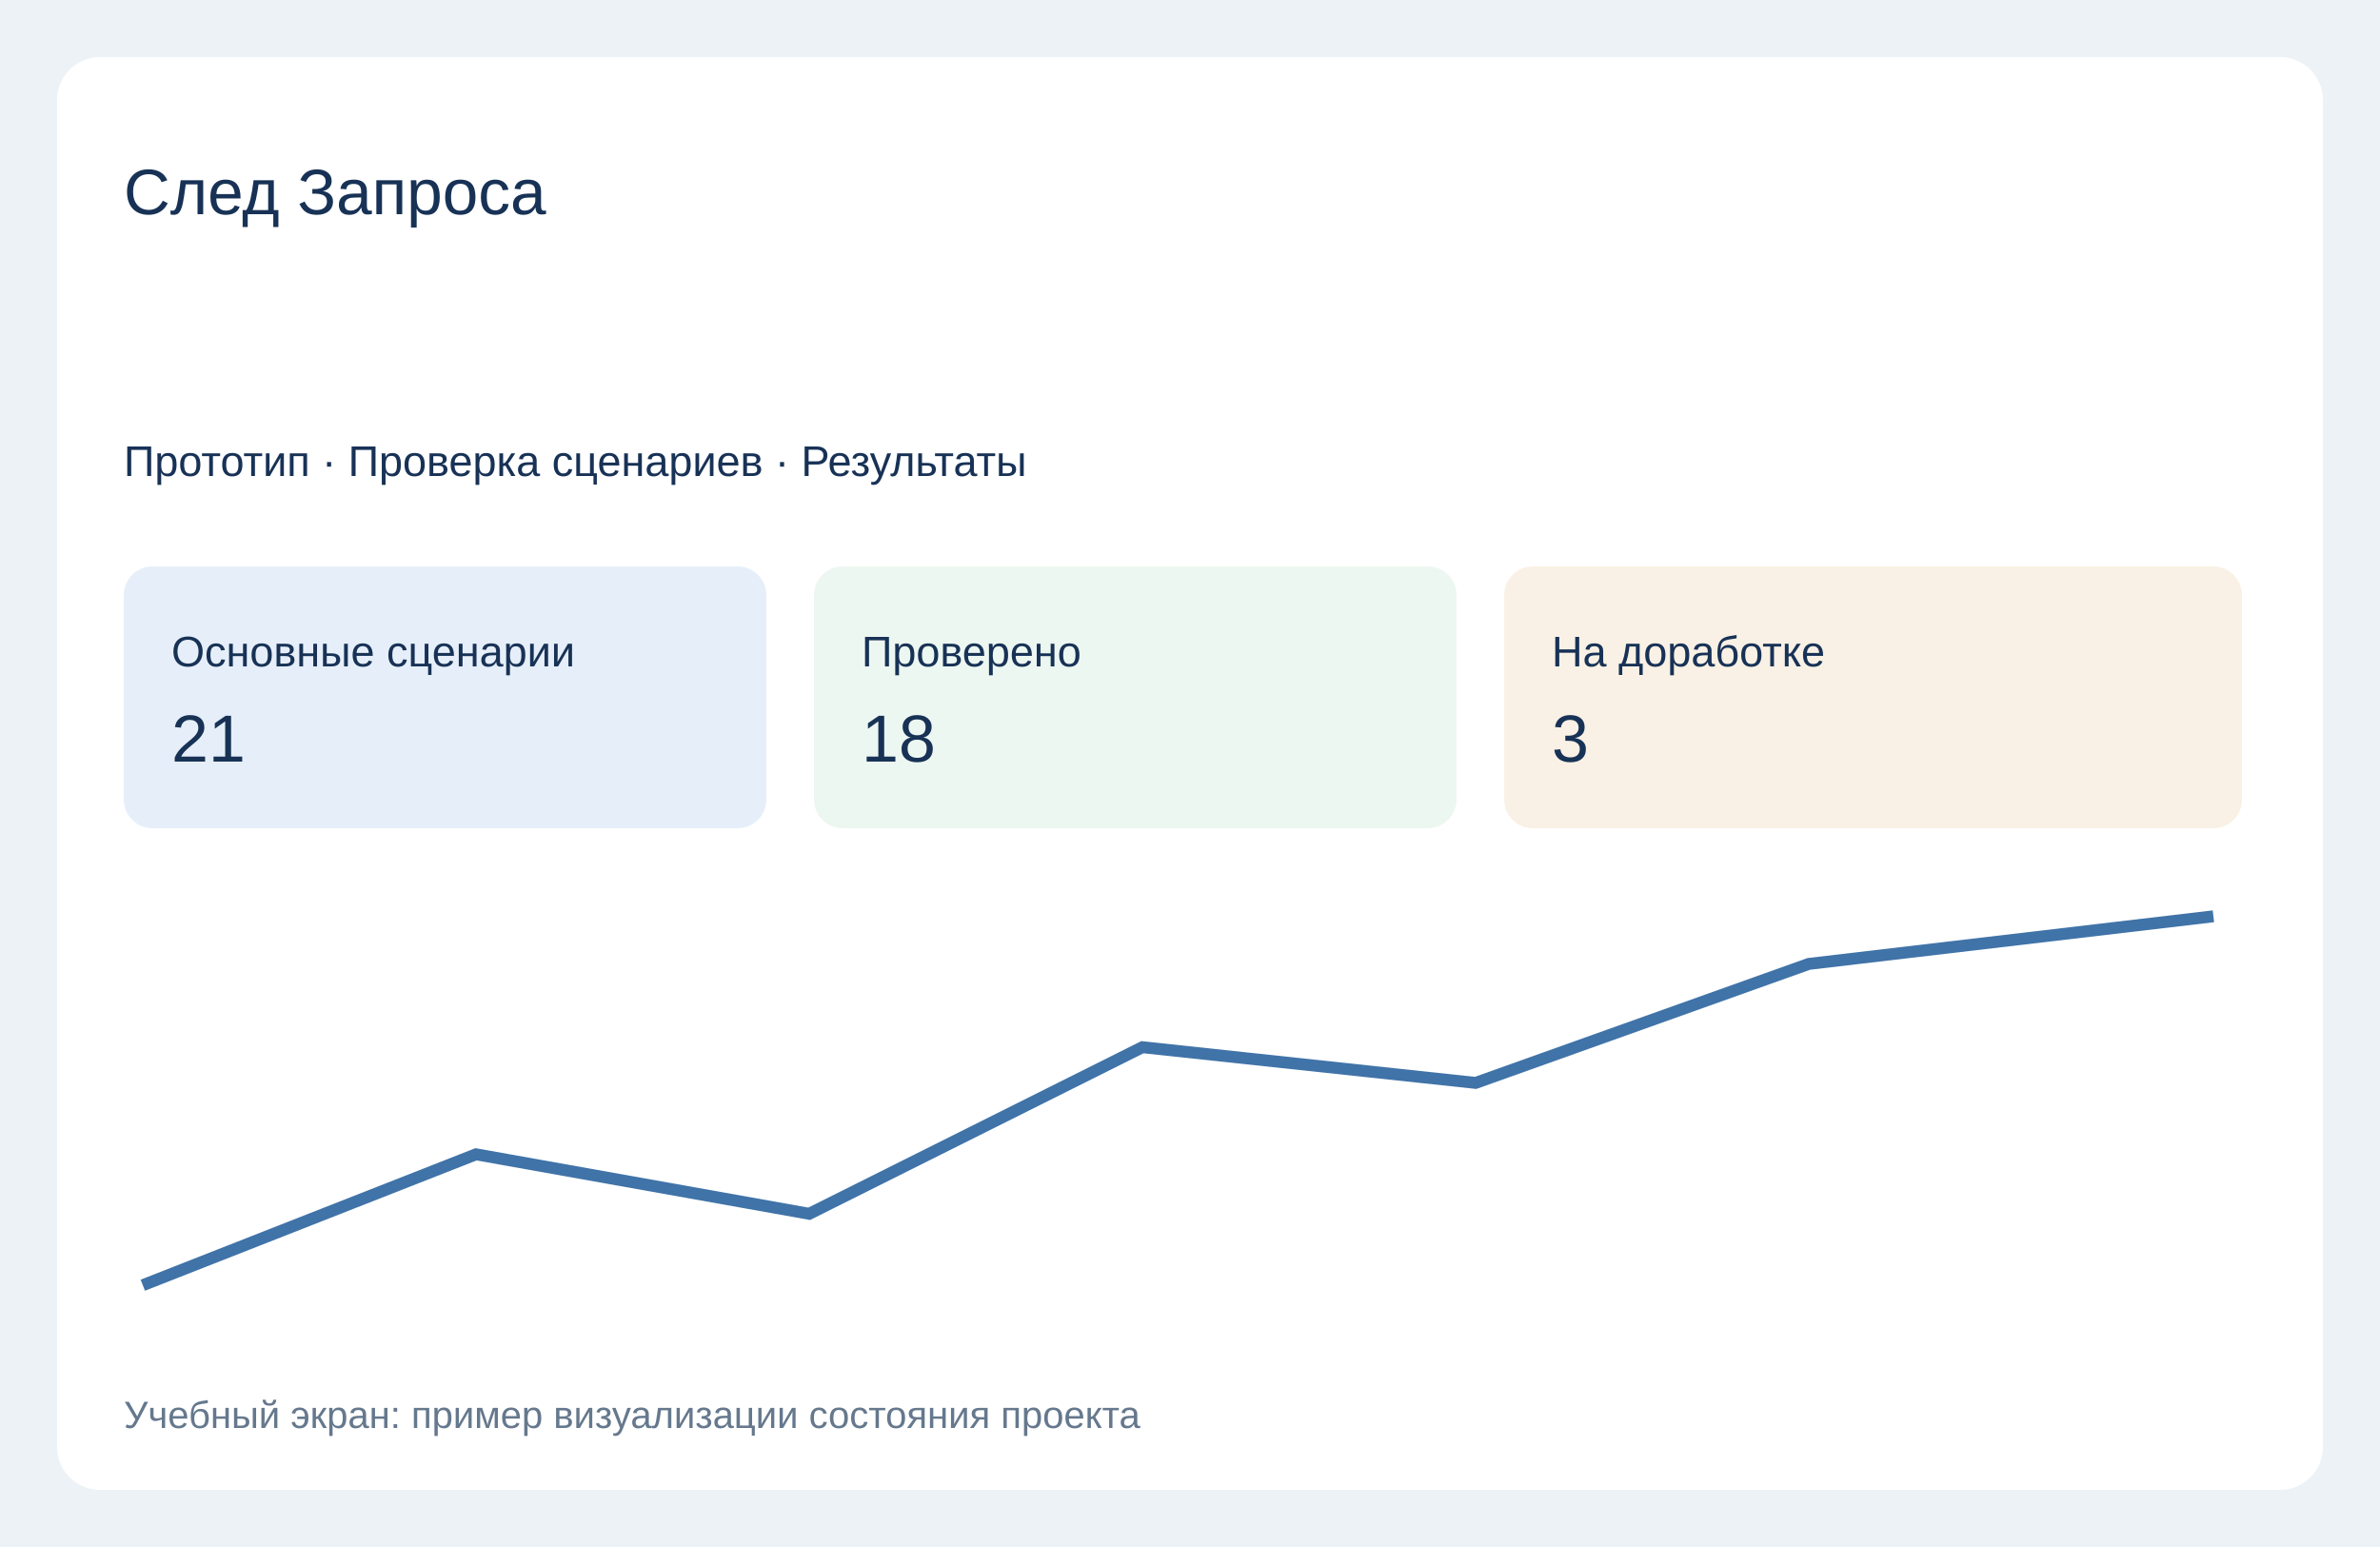
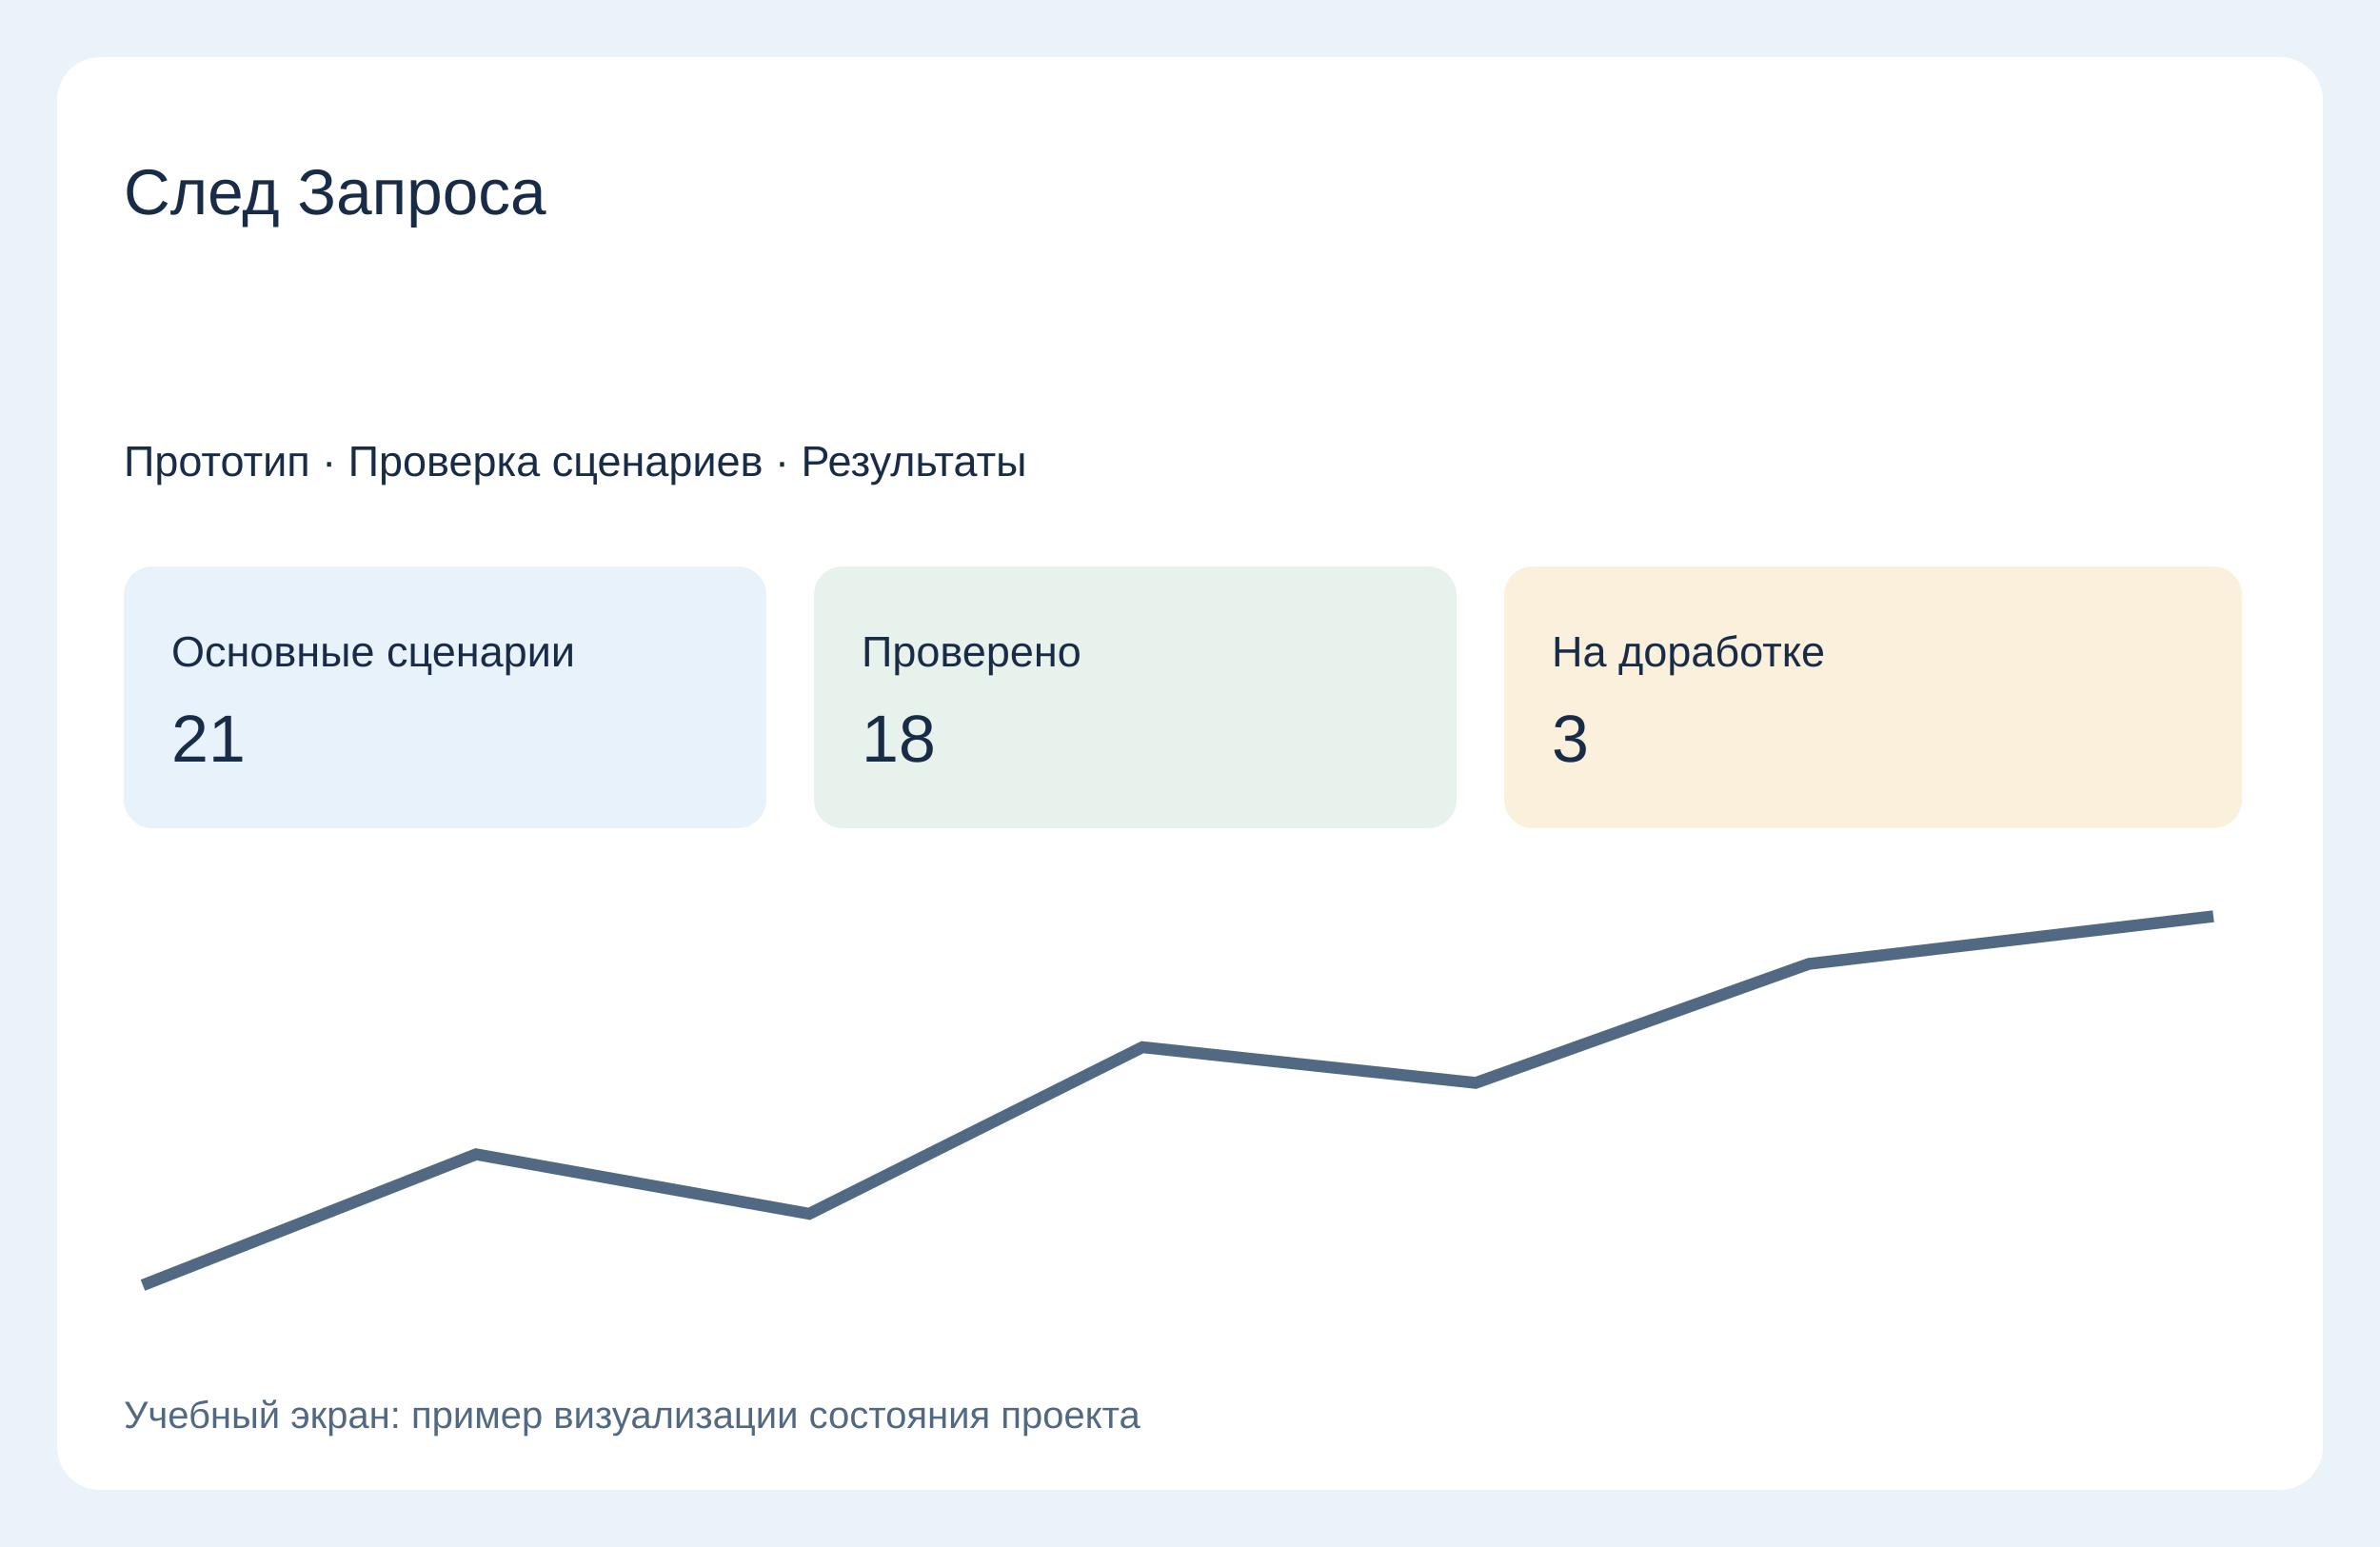
<svg xmlns="http://www.w3.org/2000/svg" width="1000" height="650">
-   <rect width="1000" height="650" fill="#edf2f7" />
+   <rect width="1000" height="650" fill="#eaf2fa" />
  <rect x="24" y="24" width="952" height="602" rx="18" fill="white" />
-   <g font-family="Arial" fill="#183256">
+   <g font-family="Arial" fill="#182c47">
    <text x="52" y="90" font-size="27">След Запроса</text>
    <text x="52" y="200" font-size="18">Прототип · Проверка сценариев · Результаты</text>
-     <rect x="52" y="238" width="270" height="110" rx="12" fill="#e6eff9" />
-     <rect x="342" y="238" width="270" height="110" rx="12" fill="#edf7f1" />
-     <rect x="632" y="238" width="310" height="110" rx="12" fill="#f9f1e5" />
+     <rect x="52" y="238" width="270" height="110" rx="12" fill="#e8f2fb" />
+     <rect x="342" y="238" width="270" height="110" rx="12" fill="#e7f2ec" />
+     <rect x="632" y="238" width="310" height="110" rx="12" fill="#faf0dc" />
    <text x="72" y="280" font-size="18">Основные сценарии</text>
    <text x="72" y="320" font-size="28">21</text>
    <text x="362" y="280" font-size="18">Проверено</text>
    <text x="362" y="320" font-size="28">18</text>
    <text x="652" y="280" font-size="18">На доработке</text>
    <text x="652" y="320" font-size="28">3</text>
-     <path d="M60 540 L200 485 L340 510 L480 440 L620 455 L760 405 L930 385" fill="none" stroke="#4073a8" stroke-width="5" />
-     <text x="52" y="600" font-size="16" fill="#65788d">Учебный экран: пример визуализации состояния проекта</text>
+     <path d="M60 540 L200 485 L340 510 L480 440 L620 455 L760 405 L930 385" fill="none" stroke="#526983" stroke-width="5" />
+     <text x="52" y="600" font-size="16" fill="#526983">Учебный экран: пример визуализации состояния проекта</text>
  </g>
</svg>
